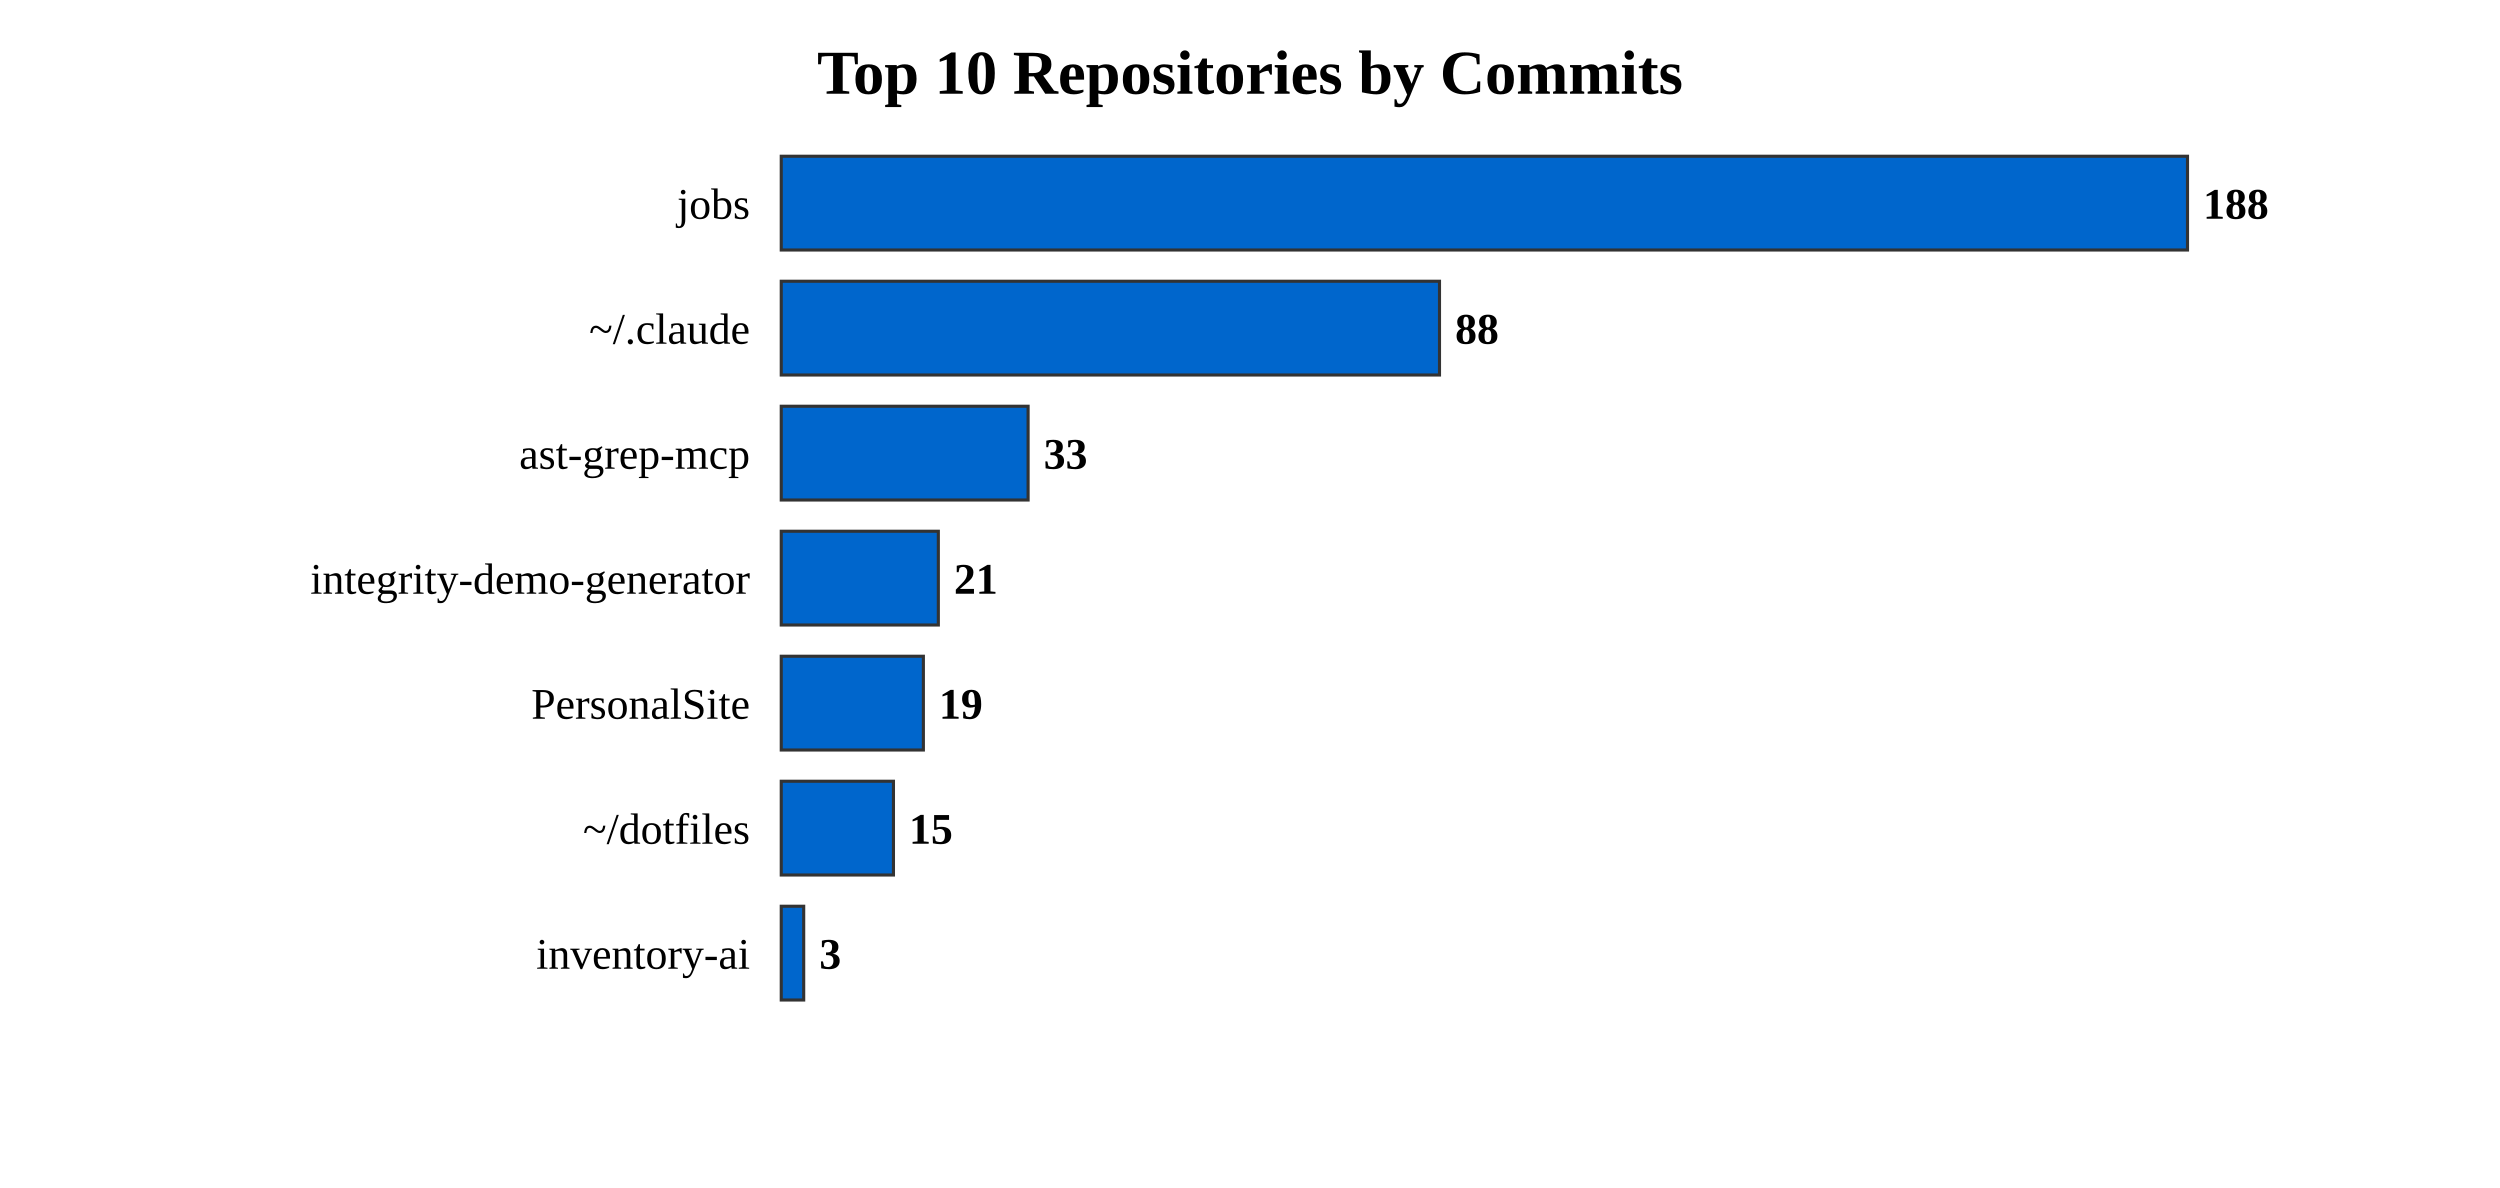
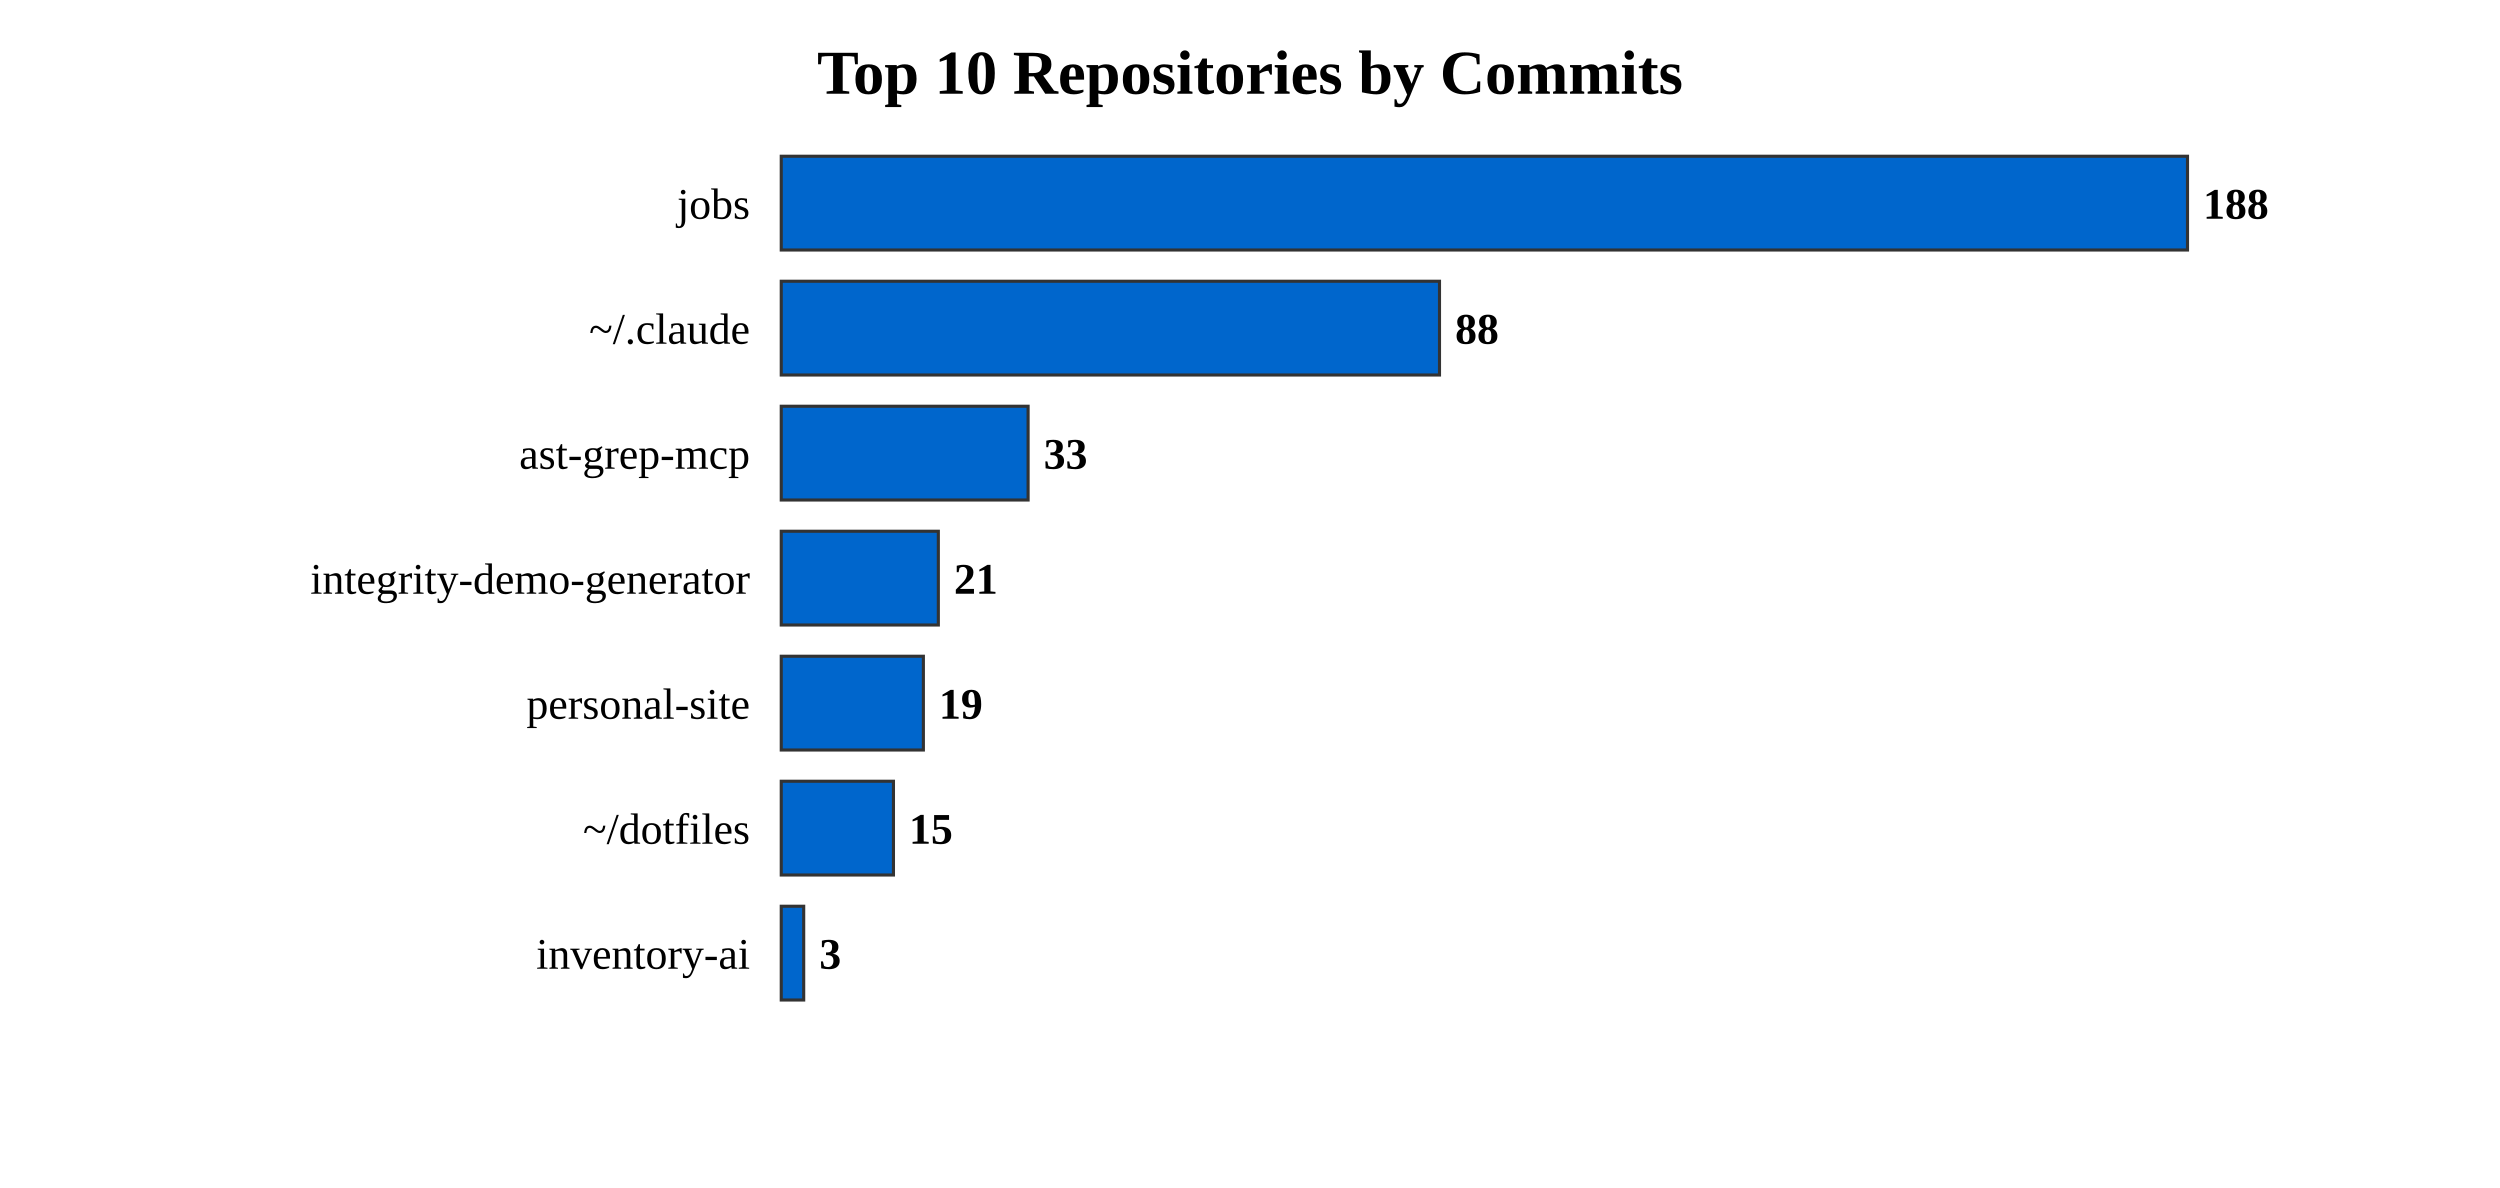
<svg xmlns="http://www.w3.org/2000/svg" width="800" height="380">
  <text x="400" y="30" text-anchor="middle" font-size="20" font-weight="bold">Top 10 Repositories by Commits</text>
  <rect x="250" y="50" width="450" height="30" fill="#0066cc" stroke="#333" stroke-width="1" />
  <text x="240" y="70" text-anchor="end" font-size="14">jobs</text>
  <text x="705" y="70" font-size="14" font-weight="bold">188</text>
  <rect x="250" y="90" width="210.638" height="30" fill="#0066cc" stroke="#333" stroke-width="1" />
  <text x="240" y="110" text-anchor="end" font-size="14">~/.claude</text>
  <text x="465.638" y="110" font-size="14" font-weight="bold">88</text>
  <rect x="250" y="130" width="78.989" height="30" fill="#0066cc" stroke="#333" stroke-width="1" />
  <text x="240" y="150" text-anchor="end" font-size="14">ast-grep-mcp</text>
  <text x="333.989" y="150" font-size="14" font-weight="bold">33</text>
  <rect x="250" y="170" width="50.266" height="30" fill="#0066cc" stroke="#333" stroke-width="1" />
  <text x="240" y="190" text-anchor="end" font-size="14">integrity-demo-generator</text>
  <text x="305.266" y="190" font-size="14" font-weight="bold">21</text>
  <rect x="250" y="210" width="45.479" height="30" fill="#0066cc" stroke="#333" stroke-width="1" />
-   <text x="240" y="230" text-anchor="end" font-size="14">PersonalSite</text>
+   <text x="240" y="230" text-anchor="end" font-size="14">personal-site</text>
  <text x="300.479" y="230" font-size="14" font-weight="bold">19</text>
  <rect x="250" y="250" width="35.904" height="30" fill="#0066cc" stroke="#333" stroke-width="1" />
  <text x="240" y="270" text-anchor="end" font-size="14">~/dotfiles</text>
  <text x="290.904" y="270" font-size="14" font-weight="bold">15</text>
  <rect x="250" y="290" width="7.181" height="30" fill="#0066cc" stroke="#333" stroke-width="1" />
  <text x="240" y="310" text-anchor="end" font-size="14">inventory-ai</text>
  <text x="262.181" y="310" font-size="14" font-weight="bold">3</text>
</svg>
